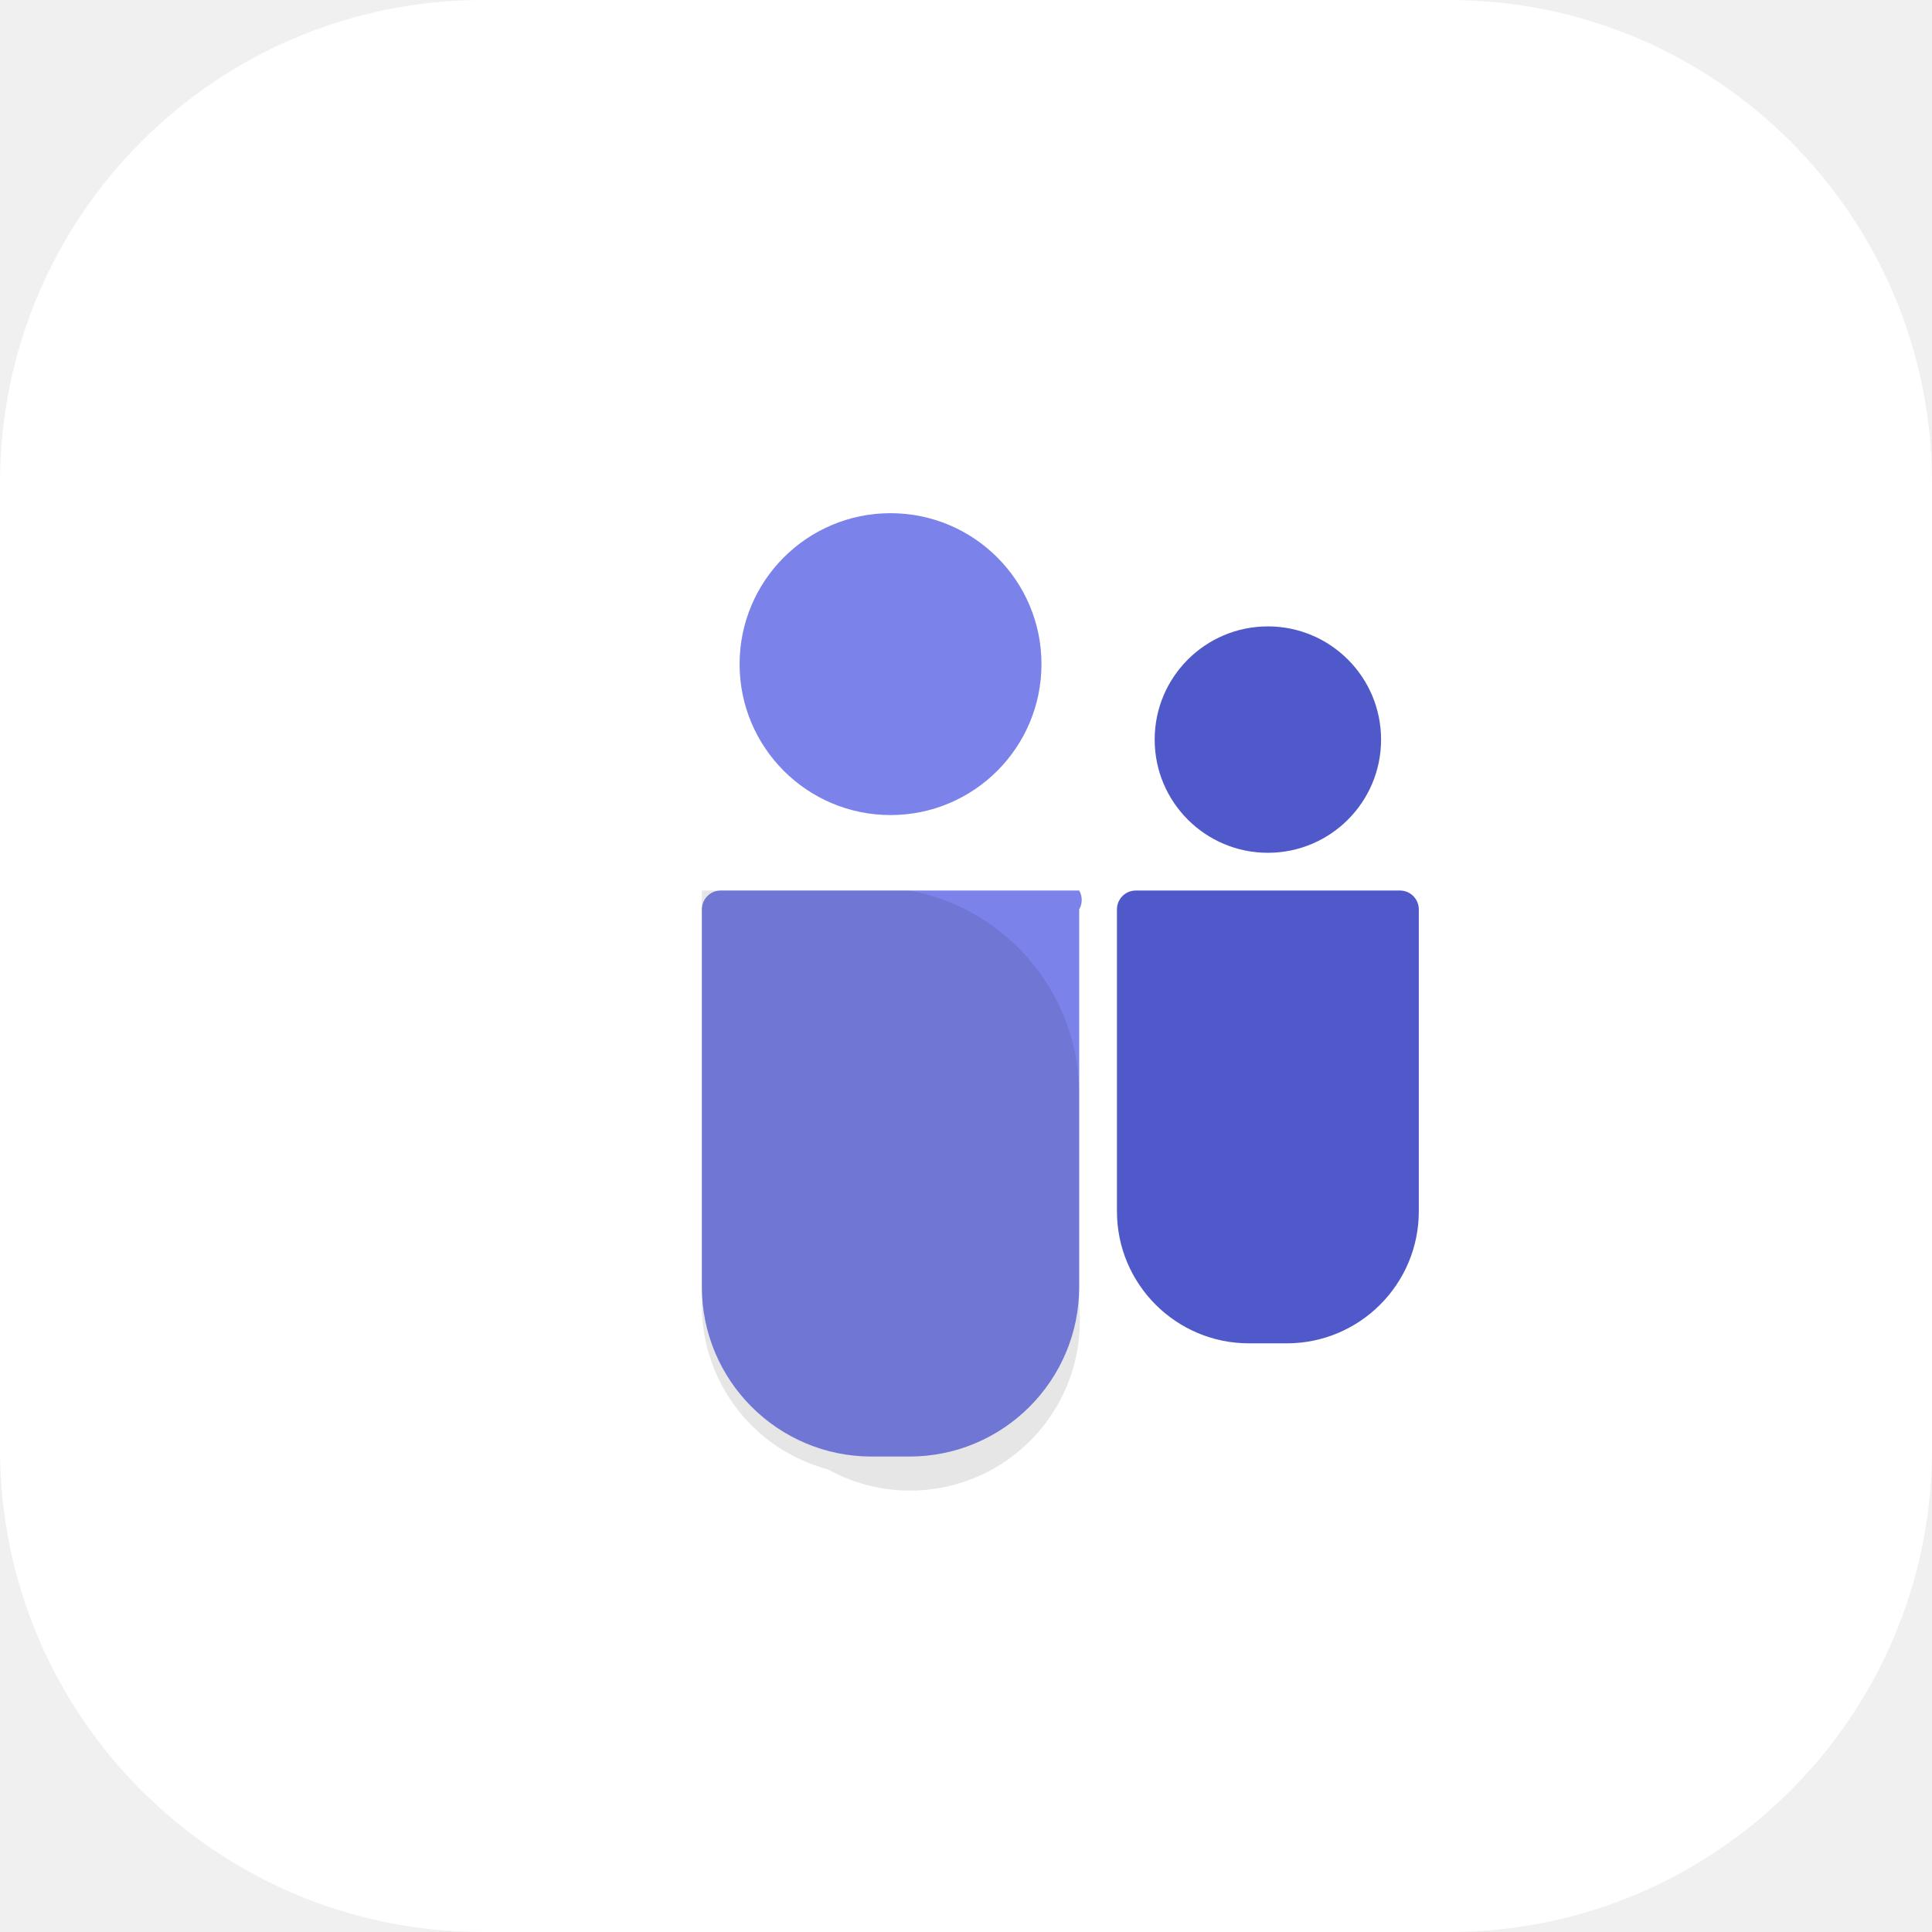
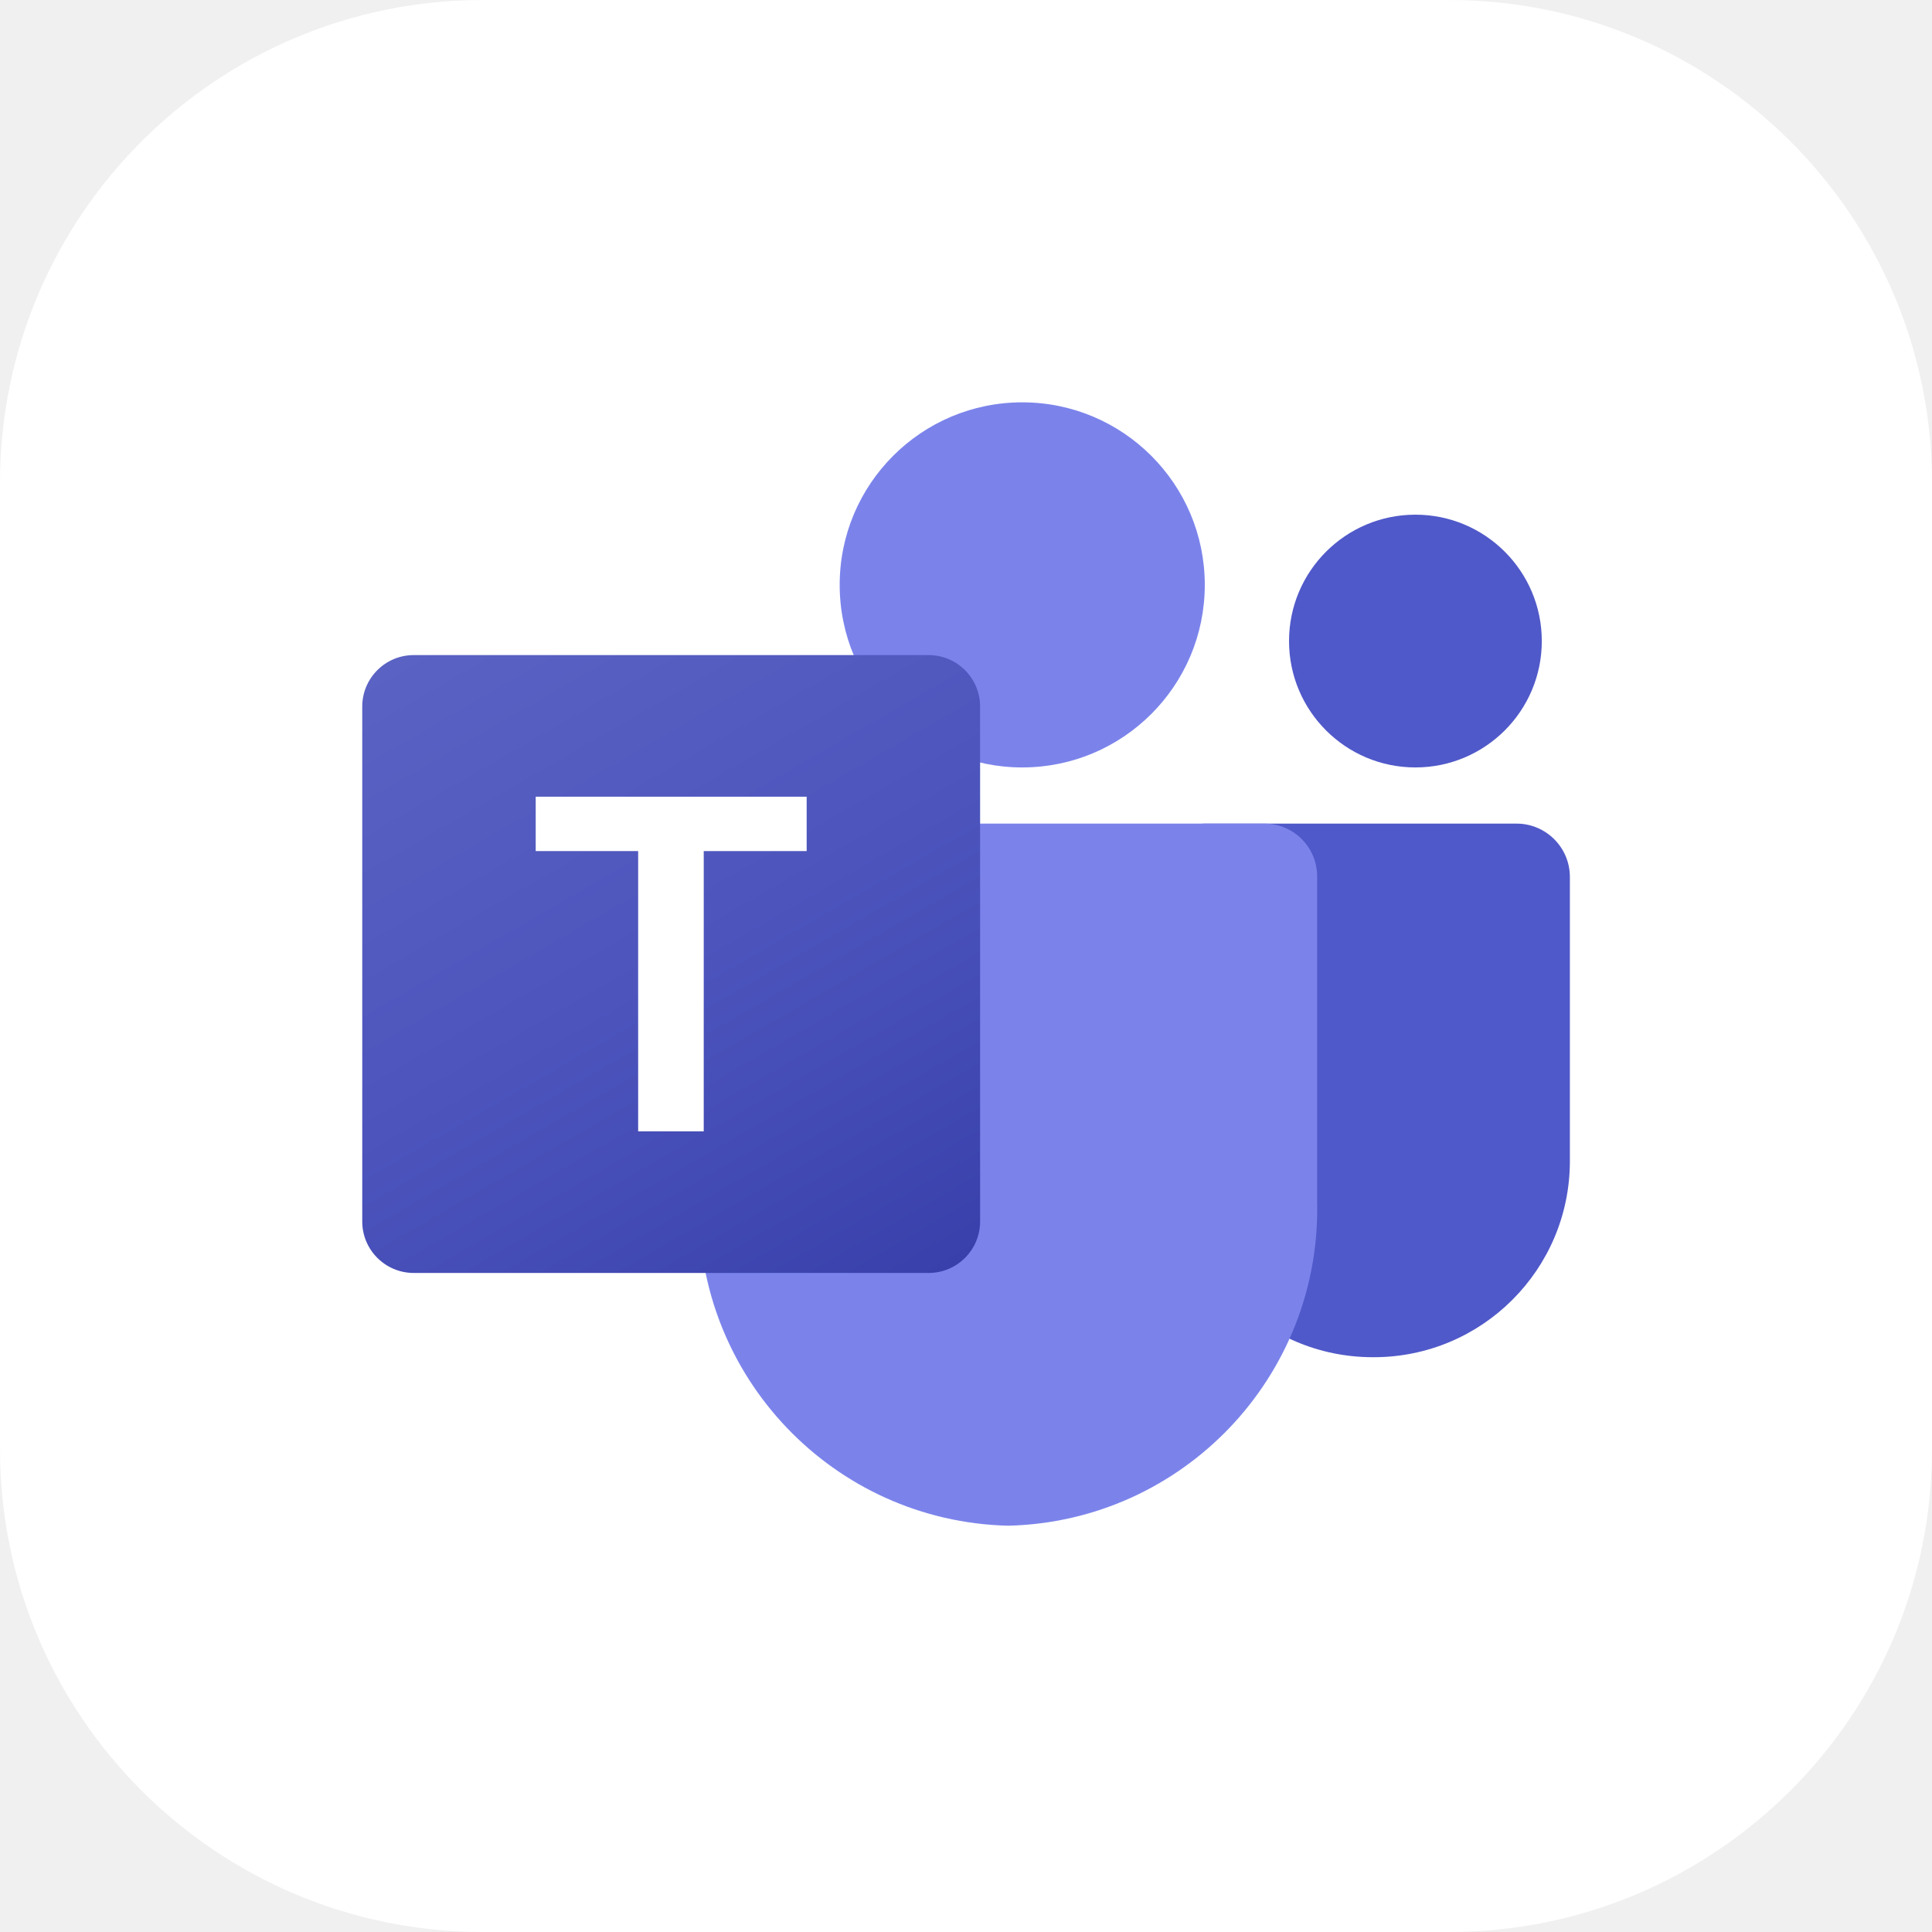
<svg xmlns="http://www.w3.org/2000/svg" width="24" height="24" viewBox="0 0 24 24" fill="none">
  <rect width="24" height="24" rx="6" fill="#FFFFFF" />
-   <g transform="translate(4.500 4.500) scale(0.625)">
-     <path d="M20.625 10.5h-5.25a.375.375 0 0 0-.375.375v6a2.625 2.625 0 0 0 2.625 2.625h.75A2.625 2.625 0 0 0 21 16.875v-6a.375.375 0 0 0-.375-.375Z" fill="#5059C9" />
-     <circle cx="18" cy="7.5" r="2.25" fill="#5059C9" />
-     <path d="M14.25 10.5H7.125a.375.375 0 0 0-.375.375v7.5A3.375 3.375 0 0 0 10.125 21.75h.75a3.375 3.375 0 0 0 3.375-3.375v-7.5a.375.375 0 0 0 0-.375Z" fill="#7B83EB" />
-     <circle cx="10.5" cy="6" r="3" fill="#7B83EB" />
-     <path opacity="0.1" d="M10.875 10.5H6.75v8.25a3.37 3.37 0 0 0 2.503 3.254A3.375 3.375 0 0 0 14.25 18.75v-4.125A4.125 4.125 0 0 0 10.875 10.5Z" fill="black" />
+   <g transform="translate(4.5 4.998) scale(0.0586)">
+     <defs>
+       <linearGradient id="SVGCo9xpmZW" x1="17.372%" x2="82.628%" y1="-6.51%" y2="106.51%">
+         <stop offset="0%" stop-color="#5a62c3" />
+         <stop offset="50%" stop-color="#4d55bd" />
+         <stop offset="100%" stop-color="#3940ab" />
+       </linearGradient>
+       <path id="SVGhJCUgeMn" d="M136.93 64.476v12.8a32.7 32.7 0 0 1-5.953-.952a38.7 38.7 0 0 1-26.79-22.742h21.848c6.008.022 10.872 4.887 10.895 10.894" />
+     </defs>
+     <path fill="#5059c9" d="M178.563 89.302h66.125c6.248 0 11.312 5.065 11.312 11.312v60.231c0 22.96-18.613 41.574-41.573 41.574h-.197c-22.96.003-41.576-18.607-41.579-41.568V95.215a5.91 5.91 0 0 1 5.912-5.913" />
+     <circle cx="223.256" cy="50.605" r="26.791" fill="#5059c9" />
+     <circle cx="139.907" cy="38.698" r="38.698" fill="#7b83eb" />
+     <path fill="#7b83eb" d="M191.506 89.302H82.355c-6.173.153-11.056 5.276-10.913 11.449v68.697c-.862 37.044 28.445 67.785 65.488 68.692c37.043-.907 66.35-31.648 65.489-68.692v-68.697c.143-6.173-4.74-11.296-10.913-11.449" />
+     <path d="M142.884 89.302v96.268a10.96 10.96 0 0 1-6.787 10.062c-1.3.55-2.697.833-4.108.833H76.68c-.774-1.965-1.488-3.93-2.084-5.953a72.5 72.5 0 0 1-3.155-21.076v-68.703c-.143-6.163 4.732-11.278 10.895-11.43z" opacity=".1" />
+     <path d="M136.93 89.302v102.222c0 1.411-.283 2.808-.833 4.108a10.96 10.96 0 0 1-10.062 6.787H79.48c-1.012-1.965-1.965-3.93-2.798-5.954a59 59 0 0 1-2.084-5.953a72.5 72.5 0 0 1-3.155-21.076v-68.703c-.143-6.163 4.732-11.278 10.895-11.43z" opacity=".2" />
+     <path d="M136.93 89.302v90.315c-.045 5.998-4.896 10.85-10.895 10.895H74.597a72.5 72.5 0 0 1-3.155-21.076v-68.703c-.143-6.163 4.732-11.278 10.895-11.43z" opacity=".2" />
+     <path d="M130.977 89.302v90.315c-.046 5.998-4.897 10.85-10.895 10.895H74.597a72.5 72.5 0 0 1-3.155-21.076v-68.703c-.143-6.163 4.732-11.278 10.895-11.43z" opacity=".2" />
+     <path d="M142.884 58.523v18.753c-1.012.06-1.965.12-2.977.12s-1.965-.06-2.977-.12a32.7 32.7 0 0 1-5.953-.952a38.7 38.7 0 0 1-26.791-22.742a33 33 0 0 1-1.905-5.954h29.708c6.007.023 10.872 4.887 10.895 10.895" opacity=".1" />
+     <use href="#SVGhJCUgeMn" opacity=".2" />
+     <use href="#SVGhJCUgeMn" opacity=".2" />
+     <path d="M130.977 64.476v11.848a38.7 38.7 0 0 1-26.791-22.743h15.896c6.008.023 10.872 4.888 10.895 10.895" opacity=".2" />
+     <path fill="url(#SVGCo9xpmZW)" d="M10.913 53.581h109.15c6.028 0 10.914 4.886 10.914 10.913v109.151c0 6.027-4.886 10.913-10.913 10.913H10.913C4.886 184.558 0 179.672 0 173.645V64.495C0 58.466 4.886 53.58 10.913 53.58" />
+     <path fill="#fff" d="M94.208 95.125h-21.82v59.416H58.487V95.125H36.769V83.599h57.439z" />
  </g>
</svg>
